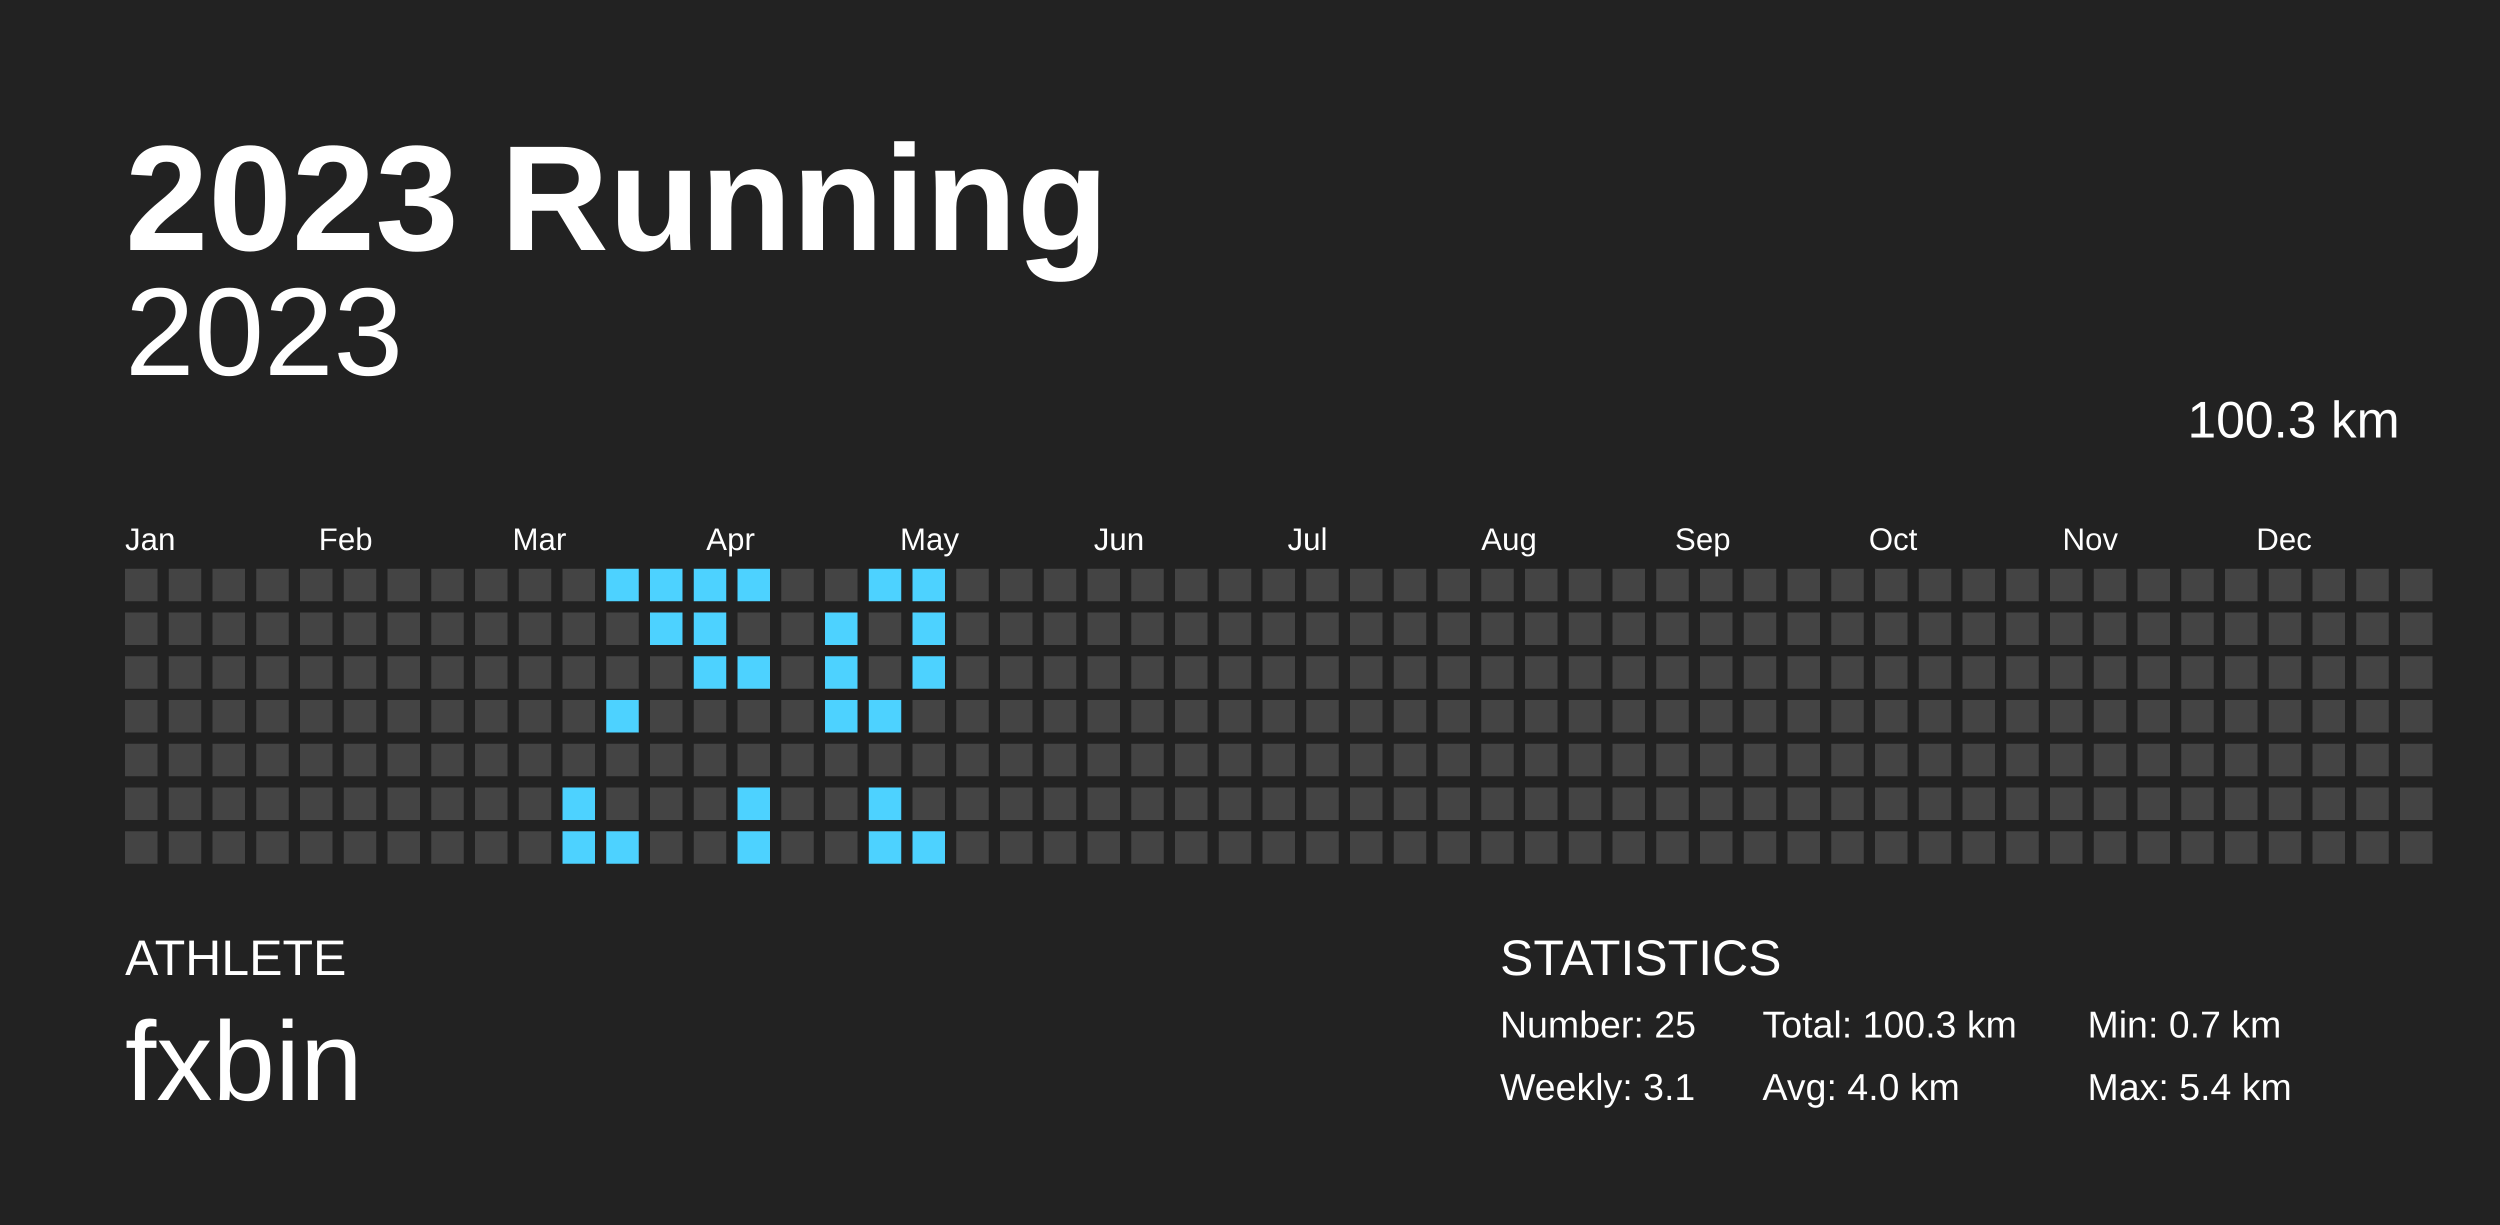
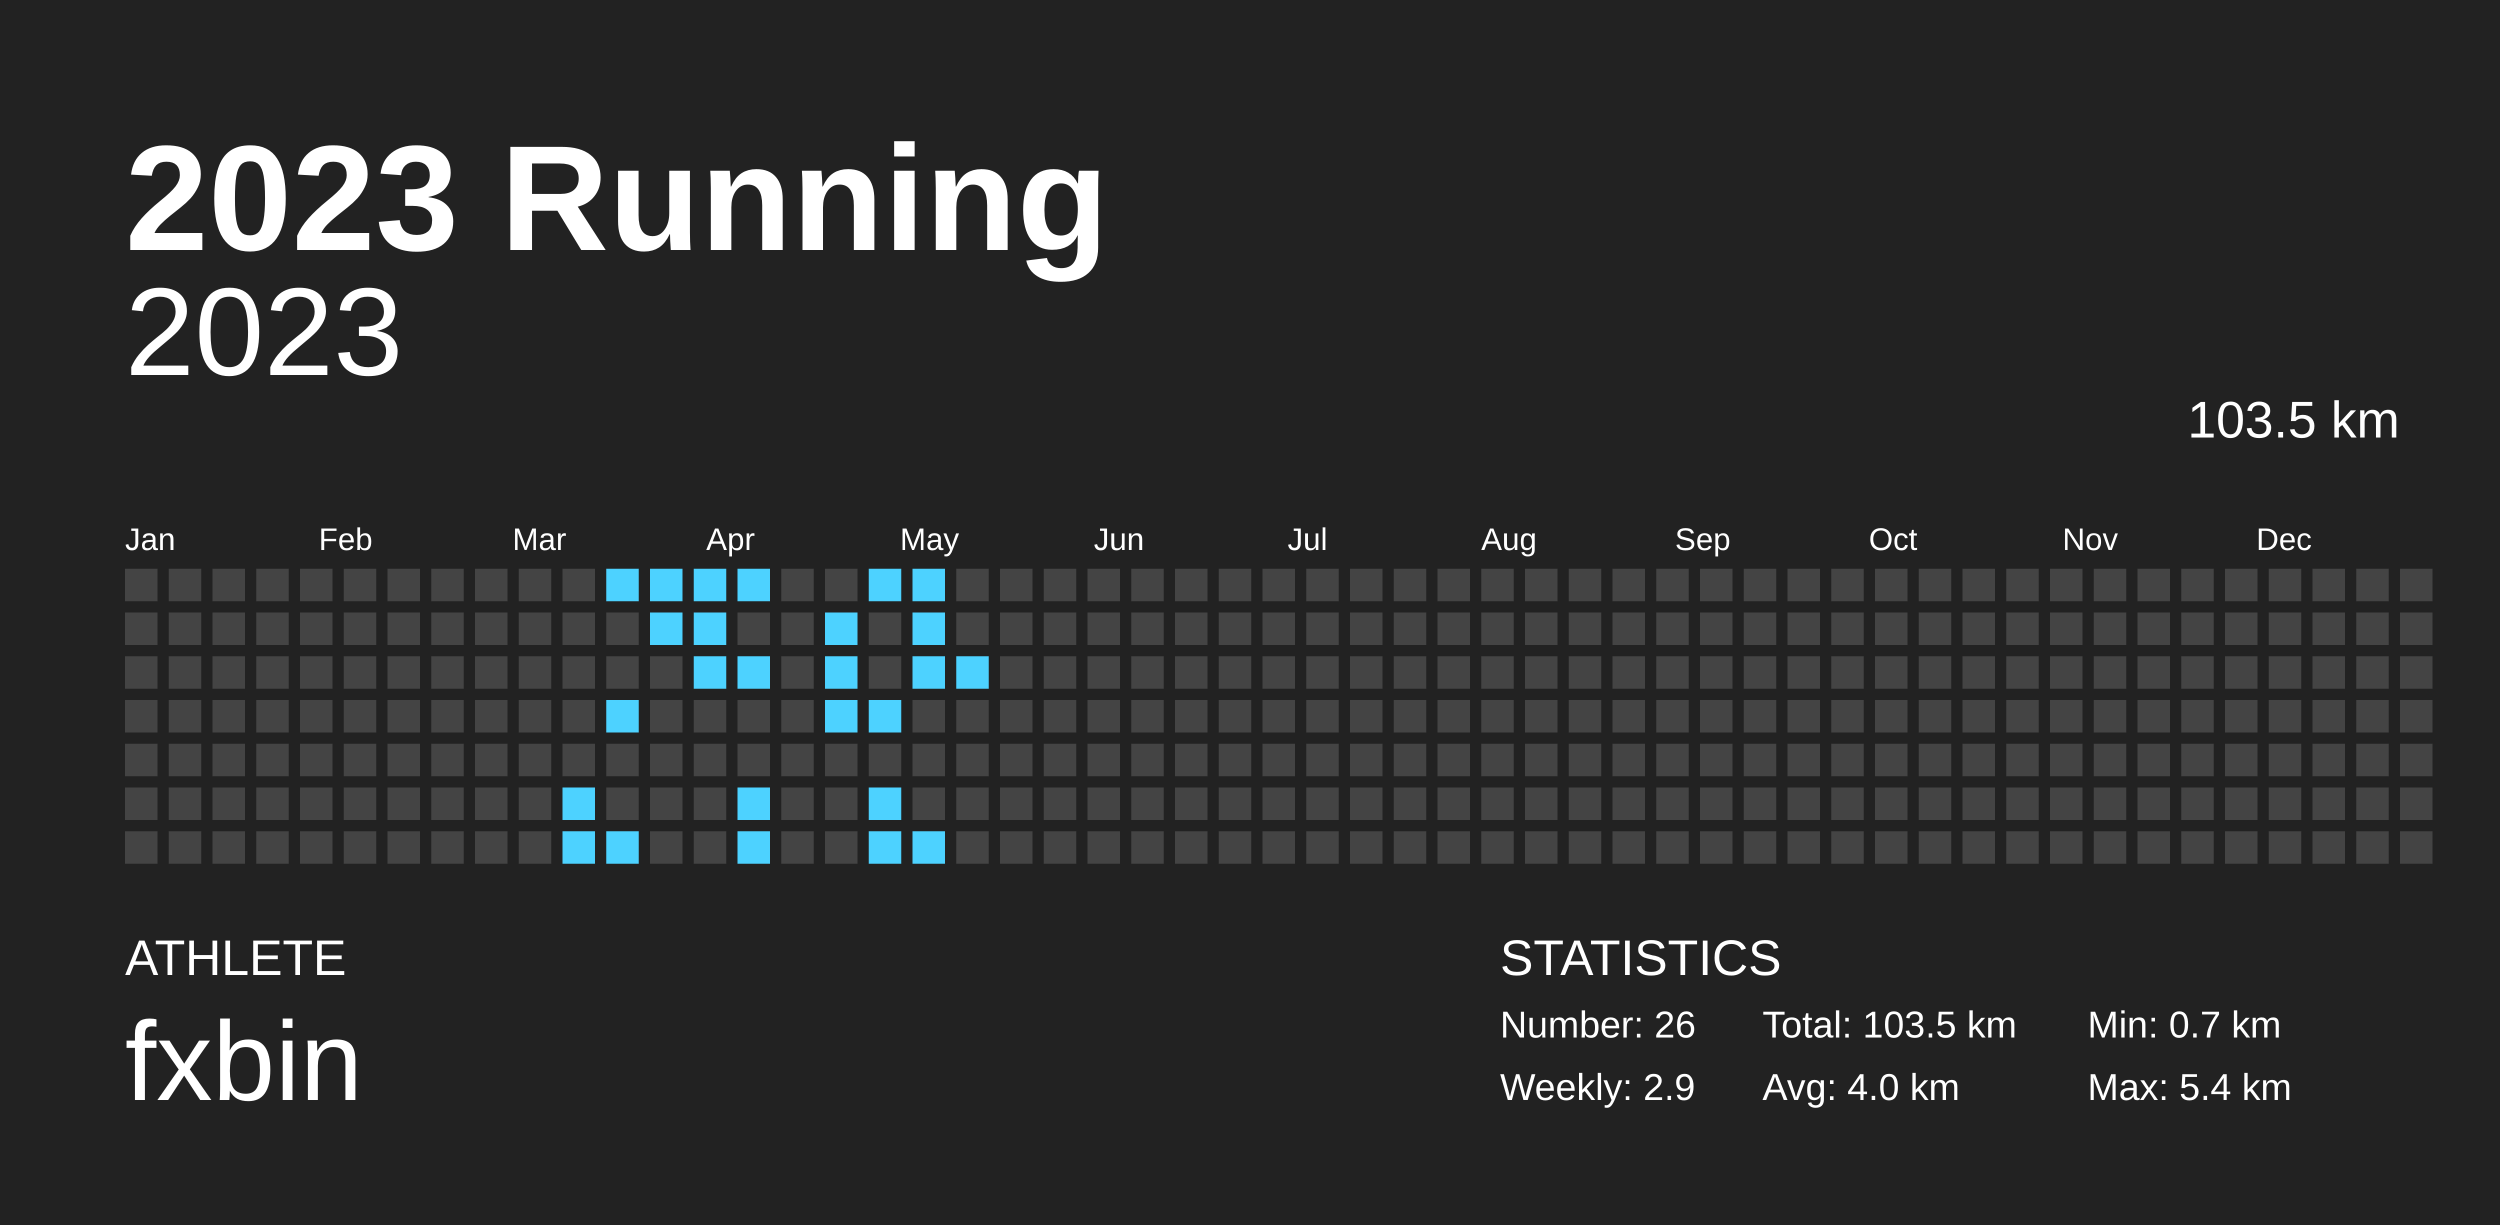
<svg xmlns="http://www.w3.org/2000/svg" baseProfile="full" height="98mm" version="1.1" viewBox="0,0,200,98" width="200mm">
  <defs />
  <rect fill="#222222" height="98" width="200" x="0" y="0" />
  <text fill="#FFFFFF" style="font-size:12px; font-family:Arial; font-weight:bold;" x="10" y="20">2023 Running</text>
  <text fill="#FFFFFF" style="font-size:4px; font-family:Arial" x="10" y="78">ATHLETE</text>
  <text fill="#FFFFFF" style="font-size:9px; font-family:Arial" x="10" y="88">fxbin</text>
  <text fill="#FFFFFF" style="font-size:4px; font-family:Arial" x="120" y="78">STATISTICS</text>
-   <text fill="#FFFFFF" style="font-size:3px; font-family:Arial" x="120" y="83">Number: 25</text>
-   <text fill="#FFFFFF" style="font-size:3px; font-family:Arial" x="120" y="88">Weekly: 3.1</text>
-   <text fill="#FFFFFF" style="font-size:3px; font-family:Arial" x="141" y="83">Total: 100.3 km</text>
+   <text fill="#FFFFFF" style="font-size:3px; font-family:Arial" x="120" y="83">Number: 26</text>
+   <text fill="#FFFFFF" style="font-size:3px; font-family:Arial" x="120" y="88">Weekly: 2.9</text>
+   <text fill="#FFFFFF" style="font-size:3px; font-family:Arial" x="141" y="83">Total: 103.5 km</text>
  <text fill="#FFFFFF" style="font-size:3px; font-family:Arial" x="141" y="88">Avg: 4.0 km</text>
  <text fill="#FFFFFF" style="font-size:3px; font-family:Arial" x="167" y="83">Min: 0.7 km</text>
  <text fill="#FFFFFF" style="font-size:3px; font-family:Arial" x="167" y="88">Max: 5.4 km</text>
  <text alignment-baseline="hanging" fill="#FFFFFF" style="font-size:10.0px; font-family:Arial;" x="10" y="30">2023</text>
-   <text alignment-baseline="hanging" fill="#FFFFFF" style="font-size:4.125px; font-family:Arial;" x="175" y="35">100.3 km</text>
+   <text alignment-baseline="hanging" fill="#FFFFFF" style="font-size:4.125px; font-family:Arial;" x="175" y="35">103.5 km</text>
  <text fill="#FFFFFF" style="font-size:2.5px; font-family:Arial" x="10.0" y="44">Jan</text>
  <text fill="#FFFFFF" style="font-size:2.5px; font-family:Arial" x="25.5" y="44">Feb</text>
  <text fill="#FFFFFF" style="font-size:2.5px; font-family:Arial" x="41.0" y="44">Mar</text>
  <text fill="#FFFFFF" style="font-size:2.5px; font-family:Arial" x="56.5" y="44">Apr</text>
  <text fill="#FFFFFF" style="font-size:2.5px; font-family:Arial" x="72.0" y="44">May</text>
  <text fill="#FFFFFF" style="font-size:2.5px; font-family:Arial" x="87.5" y="44">Jun</text>
  <text fill="#FFFFFF" style="font-size:2.5px; font-family:Arial" x="103.0" y="44">Jul</text>
  <text fill="#FFFFFF" style="font-size:2.5px; font-family:Arial" x="118.5" y="44">Aug</text>
  <text fill="#FFFFFF" style="font-size:2.5px; font-family:Arial" x="134.0" y="44">Sep</text>
  <text fill="#FFFFFF" style="font-size:2.5px; font-family:Arial" x="149.5" y="44">Oct</text>
  <text fill="#FFFFFF" style="font-size:2.5px; font-family:Arial" x="165.0" y="44">Nov</text>
  <text fill="#FFFFFF" style="font-size:2.5px; font-family:Arial" x="180.5" y="44">Dec</text>
  <rect fill="#444444" height="2.6" width="2.6" x="10.0" y="45.5" />
  <rect fill="#444444" height="2.6" width="2.6" x="10.0" y="49.0" />
  <rect fill="#444444" height="2.6" width="2.6" x="10.0" y="52.5" />
  <rect fill="#444444" height="2.6" width="2.6" x="10.0" y="56.0" />
  <rect fill="#444444" height="2.6" width="2.6" x="10.0" y="59.5" />
  <rect fill="#444444" height="2.6" width="2.6" x="10.0" y="63.0" />
  <rect fill="#444444" height="2.6" width="2.6" x="10.0" y="66.5" />
  <rect fill="#444444" height="2.6" width="2.6" x="13.5" y="45.5" />
  <rect fill="#444444" height="2.6" width="2.6" x="13.5" y="49.0" />
  <rect fill="#444444" height="2.6" width="2.6" x="13.5" y="52.5" />
  <rect fill="#444444" height="2.6" width="2.6" x="13.5" y="56.0" />
  <rect fill="#444444" height="2.6" width="2.6" x="13.5" y="59.5" />
  <rect fill="#444444" height="2.6" width="2.6" x="13.5" y="63.0" />
  <rect fill="#444444" height="2.6" width="2.6" x="13.5" y="66.5" />
  <rect fill="#444444" height="2.6" width="2.6" x="17.0" y="45.5" />
  <rect fill="#444444" height="2.6" width="2.6" x="17.0" y="49.0" />
  <rect fill="#444444" height="2.6" width="2.6" x="17.0" y="52.5" />
  <rect fill="#444444" height="2.6" width="2.6" x="17.0" y="56.0" />
  <rect fill="#444444" height="2.6" width="2.6" x="17.0" y="59.5" />
  <rect fill="#444444" height="2.6" width="2.6" x="17.0" y="63.0" />
  <rect fill="#444444" height="2.6" width="2.6" x="17.0" y="66.5" />
  <rect fill="#444444" height="2.6" width="2.6" x="20.5" y="45.5" />
  <rect fill="#444444" height="2.6" width="2.6" x="20.5" y="49.0" />
  <rect fill="#444444" height="2.6" width="2.6" x="20.5" y="52.5" />
  <rect fill="#444444" height="2.6" width="2.6" x="20.5" y="56.0" />
  <rect fill="#444444" height="2.6" width="2.6" x="20.5" y="59.5" />
  <rect fill="#444444" height="2.6" width="2.6" x="20.5" y="63.0" />
  <rect fill="#444444" height="2.6" width="2.6" x="20.5" y="66.5" />
  <rect fill="#444444" height="2.6" width="2.6" x="24.0" y="45.5" />
  <rect fill="#444444" height="2.6" width="2.6" x="24.0" y="49.0" />
  <rect fill="#444444" height="2.6" width="2.6" x="24.0" y="52.5" />
  <rect fill="#444444" height="2.6" width="2.6" x="24.0" y="56.0" />
  <rect fill="#444444" height="2.6" width="2.6" x="24.0" y="59.5" />
  <rect fill="#444444" height="2.6" width="2.6" x="24.0" y="63.0" />
  <rect fill="#444444" height="2.6" width="2.6" x="24.0" y="66.5" />
  <rect fill="#444444" height="2.6" width="2.6" x="27.5" y="45.5" />
  <rect fill="#444444" height="2.6" width="2.6" x="27.5" y="49.0" />
  <rect fill="#444444" height="2.6" width="2.6" x="27.5" y="52.5" />
  <rect fill="#444444" height="2.6" width="2.6" x="27.5" y="56.0" />
  <rect fill="#444444" height="2.6" width="2.6" x="27.5" y="59.5" />
  <rect fill="#444444" height="2.6" width="2.6" x="27.5" y="63.0" />
  <rect fill="#444444" height="2.6" width="2.6" x="27.5" y="66.5" />
  <rect fill="#444444" height="2.6" width="2.6" x="31.0" y="45.5" />
  <rect fill="#444444" height="2.6" width="2.6" x="31.0" y="49.0" />
  <rect fill="#444444" height="2.6" width="2.6" x="31.0" y="52.5" />
  <rect fill="#444444" height="2.6" width="2.6" x="31.0" y="56.0" />
  <rect fill="#444444" height="2.6" width="2.6" x="31.0" y="59.5" />
  <rect fill="#444444" height="2.6" width="2.6" x="31.0" y="63.0" />
  <rect fill="#444444" height="2.6" width="2.6" x="31.0" y="66.5" />
  <rect fill="#444444" height="2.6" width="2.6" x="34.5" y="45.5" />
  <rect fill="#444444" height="2.6" width="2.6" x="34.5" y="49.0" />
  <rect fill="#444444" height="2.6" width="2.6" x="34.5" y="52.5" />
  <rect fill="#444444" height="2.6" width="2.6" x="34.5" y="56.0" />
  <rect fill="#444444" height="2.6" width="2.6" x="34.5" y="59.5" />
  <rect fill="#444444" height="2.6" width="2.6" x="34.5" y="63.0" />
  <rect fill="#444444" height="2.6" width="2.6" x="34.5" y="66.5" />
  <rect fill="#444444" height="2.6" width="2.6" x="38.0" y="45.5" />
  <rect fill="#444444" height="2.6" width="2.6" x="38.0" y="49.0" />
  <rect fill="#444444" height="2.6" width="2.6" x="38.0" y="52.5" />
  <rect fill="#444444" height="2.6" width="2.6" x="38.0" y="56.0" />
  <rect fill="#444444" height="2.6" width="2.6" x="38.0" y="59.5" />
  <rect fill="#444444" height="2.6" width="2.6" x="38.0" y="63.0" />
  <rect fill="#444444" height="2.6" width="2.6" x="38.0" y="66.5" />
  <rect fill="#444444" height="2.6" width="2.6" x="41.5" y="45.5" />
  <rect fill="#444444" height="2.6" width="2.6" x="41.5" y="49.0" />
  <rect fill="#444444" height="2.6" width="2.6" x="41.5" y="52.5" />
  <rect fill="#444444" height="2.6" width="2.6" x="41.5" y="56.0" />
  <rect fill="#444444" height="2.6" width="2.6" x="41.5" y="59.5" />
  <rect fill="#444444" height="2.6" width="2.6" x="41.5" y="63.0" />
  <rect fill="#444444" height="2.6" width="2.6" x="41.5" y="66.5" />
  <rect fill="#444444" height="2.6" width="2.6" x="45.0" y="45.5" />
  <rect fill="#444444" height="2.6" width="2.6" x="45.0" y="49.0" />
  <rect fill="#444444" height="2.6" width="2.6" x="45.0" y="52.5" />
  <rect fill="#444444" height="2.6" width="2.6" x="45.0" y="56.0" />
  <rect fill="#444444" height="2.6" width="2.6" x="45.0" y="59.5" />
  <rect fill="#4dd2ff" height="2.6" width="2.6" x="45.0" y="63.0" />
  <rect fill="#4dd2ff" height="2.6" width="2.6" x="45.0" y="66.5" />
  <rect fill="#4dd2ff" height="2.6" width="2.6" x="48.5" y="45.5" />
  <rect fill="#444444" height="2.6" width="2.6" x="48.5" y="49.0" />
  <rect fill="#444444" height="2.6" width="2.6" x="48.5" y="52.5" />
  <rect fill="#4dd2ff" height="2.6" width="2.6" x="48.5" y="56.0" />
  <rect fill="#444444" height="2.6" width="2.6" x="48.5" y="59.5" />
  <rect fill="#444444" height="2.6" width="2.6" x="48.5" y="63.0" />
  <rect fill="#4dd2ff" height="2.6" width="2.6" x="48.5" y="66.5" />
  <rect fill="#4dd2ff" height="2.6" width="2.6" x="52.0" y="45.5" />
  <rect fill="#4dd2ff" height="2.6" width="2.6" x="52.0" y="49.0" />
  <rect fill="#444444" height="2.6" width="2.6" x="52.0" y="52.5" />
  <rect fill="#444444" height="2.6" width="2.6" x="52.0" y="56.0" />
  <rect fill="#444444" height="2.6" width="2.6" x="52.0" y="59.5" />
  <rect fill="#444444" height="2.6" width="2.6" x="52.0" y="63.0" />
  <rect fill="#444444" height="2.6" width="2.6" x="52.0" y="66.5" />
  <rect fill="#4dd2ff" height="2.6" width="2.6" x="55.5" y="45.5" />
  <rect fill="#4dd2ff" height="2.6" width="2.6" x="55.5" y="49.0" />
  <rect fill="#4dd2ff" height="2.6" width="2.6" x="55.5" y="52.5" />
  <rect fill="#444444" height="2.6" width="2.6" x="55.5" y="56.0" />
  <rect fill="#444444" height="2.6" width="2.6" x="55.5" y="59.5" />
  <rect fill="#444444" height="2.6" width="2.6" x="55.5" y="63.0" />
  <rect fill="#444444" height="2.6" width="2.6" x="55.5" y="66.5" />
  <rect fill="#4dd2ff" height="2.6" width="2.6" x="59.0" y="45.5" />
  <rect fill="#444444" height="2.6" width="2.6" x="59.0" y="49.0" />
  <rect fill="#4dd2ff" height="2.6" width="2.6" x="59.0" y="52.5" />
  <rect fill="#444444" height="2.6" width="2.6" x="59.0" y="56.0" />
  <rect fill="#444444" height="2.6" width="2.6" x="59.0" y="59.5" />
  <rect fill="#4dd2ff" height="2.6" width="2.6" x="59.0" y="63.0" />
  <rect fill="#4dd2ff" height="2.6" width="2.6" x="59.0" y="66.5" />
  <rect fill="#444444" height="2.6" width="2.6" x="62.5" y="45.5" />
  <rect fill="#444444" height="2.6" width="2.6" x="62.5" y="49.0" />
  <rect fill="#444444" height="2.6" width="2.6" x="62.5" y="52.5" />
  <rect fill="#444444" height="2.6" width="2.6" x="62.5" y="56.0" />
  <rect fill="#444444" height="2.6" width="2.6" x="62.5" y="59.5" />
  <rect fill="#444444" height="2.6" width="2.6" x="62.5" y="63.0" />
  <rect fill="#444444" height="2.6" width="2.6" x="62.5" y="66.5" />
  <rect fill="#444444" height="2.6" width="2.6" x="66.0" y="45.5" />
  <rect fill="#4dd2ff" height="2.6" width="2.6" x="66.0" y="49.0" />
  <rect fill="#4dd2ff" height="2.6" width="2.6" x="66.0" y="52.5" />
  <rect fill="#4dd2ff" height="2.6" width="2.6" x="66.0" y="56.0" />
  <rect fill="#444444" height="2.6" width="2.6" x="66.0" y="59.5" />
  <rect fill="#444444" height="2.6" width="2.6" x="66.0" y="63.0" />
  <rect fill="#444444" height="2.6" width="2.6" x="66.0" y="66.5" />
  <rect fill="#4dd2ff" height="2.6" width="2.6" x="69.5" y="45.5" />
  <rect fill="#444444" height="2.6" width="2.6" x="69.5" y="49.0" />
  <rect fill="#444444" height="2.6" width="2.6" x="69.5" y="52.5" />
  <rect fill="#4dd2ff" height="2.6" width="2.6" x="69.5" y="56.0" />
  <rect fill="#444444" height="2.6" width="2.6" x="69.5" y="59.5" />
  <rect fill="#4dd2ff" height="2.6" width="2.6" x="69.5" y="63.0" />
  <rect fill="#4dd2ff" height="2.6" width="2.6" x="69.5" y="66.5" />
  <rect fill="#4dd2ff" height="2.6" width="2.6" x="73.0" y="45.5" />
  <rect fill="#4dd2ff" height="2.6" width="2.6" x="73.0" y="49.0" />
  <rect fill="#4dd2ff" height="2.6" width="2.6" x="73.0" y="52.5" />
  <rect fill="#444444" height="2.6" width="2.6" x="73.0" y="56.0" />
  <rect fill="#444444" height="2.6" width="2.6" x="73.0" y="59.5" />
  <rect fill="#444444" height="2.6" width="2.6" x="73.0" y="63.0" />
  <rect fill="#4dd2ff" height="2.6" width="2.6" x="73.0" y="66.5" />
  <rect fill="#444444" height="2.6" width="2.6" x="76.5" y="45.5" />
  <rect fill="#444444" height="2.6" width="2.6" x="76.5" y="49.0" />
-   <rect fill="#444444" height="2.6" width="2.6" x="76.5" y="52.5" />
+   <rect fill="#4dd2ff" height="2.6" width="2.6" x="76.5" y="52.5" />
  <rect fill="#444444" height="2.6" width="2.6" x="76.5" y="56.0" />
  <rect fill="#444444" height="2.6" width="2.6" x="76.5" y="59.5" />
  <rect fill="#444444" height="2.6" width="2.6" x="76.5" y="63.0" />
  <rect fill="#444444" height="2.6" width="2.6" x="76.5" y="66.5" />
  <rect fill="#444444" height="2.6" width="2.6" x="80.0" y="45.5" />
  <rect fill="#444444" height="2.6" width="2.6" x="80.0" y="49.0" />
  <rect fill="#444444" height="2.6" width="2.6" x="80.0" y="52.5" />
  <rect fill="#444444" height="2.6" width="2.6" x="80.0" y="56.0" />
  <rect fill="#444444" height="2.6" width="2.6" x="80.0" y="59.5" />
  <rect fill="#444444" height="2.6" width="2.6" x="80.0" y="63.0" />
  <rect fill="#444444" height="2.6" width="2.6" x="80.0" y="66.5" />
  <rect fill="#444444" height="2.6" width="2.6" x="83.5" y="45.5" />
  <rect fill="#444444" height="2.6" width="2.6" x="83.5" y="49.0" />
  <rect fill="#444444" height="2.6" width="2.6" x="83.5" y="52.5" />
  <rect fill="#444444" height="2.6" width="2.6" x="83.5" y="56.0" />
  <rect fill="#444444" height="2.6" width="2.6" x="83.5" y="59.5" />
  <rect fill="#444444" height="2.6" width="2.6" x="83.5" y="63.0" />
  <rect fill="#444444" height="2.6" width="2.6" x="83.5" y="66.5" />
  <rect fill="#444444" height="2.6" width="2.6" x="87.0" y="45.5" />
  <rect fill="#444444" height="2.6" width="2.6" x="87.0" y="49.0" />
  <rect fill="#444444" height="2.6" width="2.6" x="87.0" y="52.5" />
  <rect fill="#444444" height="2.6" width="2.6" x="87.0" y="56.0" />
  <rect fill="#444444" height="2.6" width="2.6" x="87.0" y="59.5" />
  <rect fill="#444444" height="2.6" width="2.6" x="87.0" y="63.0" />
  <rect fill="#444444" height="2.6" width="2.6" x="87.0" y="66.5" />
  <rect fill="#444444" height="2.6" width="2.6" x="90.5" y="45.5" />
  <rect fill="#444444" height="2.6" width="2.6" x="90.5" y="49.0" />
  <rect fill="#444444" height="2.6" width="2.6" x="90.5" y="52.5" />
  <rect fill="#444444" height="2.6" width="2.6" x="90.5" y="56.0" />
  <rect fill="#444444" height="2.6" width="2.6" x="90.5" y="59.5" />
  <rect fill="#444444" height="2.6" width="2.6" x="90.5" y="63.0" />
  <rect fill="#444444" height="2.6" width="2.6" x="90.5" y="66.5" />
  <rect fill="#444444" height="2.6" width="2.6" x="94.0" y="45.5" />
  <rect fill="#444444" height="2.6" width="2.6" x="94.0" y="49.0" />
  <rect fill="#444444" height="2.6" width="2.6" x="94.0" y="52.5" />
  <rect fill="#444444" height="2.6" width="2.6" x="94.0" y="56.0" />
  <rect fill="#444444" height="2.6" width="2.6" x="94.0" y="59.5" />
  <rect fill="#444444" height="2.6" width="2.6" x="94.0" y="63.0" />
  <rect fill="#444444" height="2.6" width="2.6" x="94.0" y="66.5" />
  <rect fill="#444444" height="2.6" width="2.6" x="97.5" y="45.5" />
  <rect fill="#444444" height="2.6" width="2.6" x="97.5" y="49.0" />
  <rect fill="#444444" height="2.6" width="2.6" x="97.5" y="52.5" />
  <rect fill="#444444" height="2.6" width="2.6" x="97.5" y="56.0" />
  <rect fill="#444444" height="2.6" width="2.6" x="97.5" y="59.5" />
  <rect fill="#444444" height="2.6" width="2.6" x="97.5" y="63.0" />
  <rect fill="#444444" height="2.6" width="2.6" x="97.5" y="66.5" />
  <rect fill="#444444" height="2.6" width="2.6" x="101.0" y="45.5" />
  <rect fill="#444444" height="2.6" width="2.6" x="101.0" y="49.0" />
  <rect fill="#444444" height="2.6" width="2.6" x="101.0" y="52.5" />
  <rect fill="#444444" height="2.6" width="2.6" x="101.0" y="56.0" />
  <rect fill="#444444" height="2.6" width="2.6" x="101.0" y="59.5" />
  <rect fill="#444444" height="2.6" width="2.6" x="101.0" y="63.0" />
  <rect fill="#444444" height="2.6" width="2.6" x="101.0" y="66.5" />
  <rect fill="#444444" height="2.6" width="2.6" x="104.5" y="45.5" />
  <rect fill="#444444" height="2.6" width="2.6" x="104.5" y="49.0" />
  <rect fill="#444444" height="2.6" width="2.6" x="104.5" y="52.5" />
  <rect fill="#444444" height="2.6" width="2.6" x="104.5" y="56.0" />
  <rect fill="#444444" height="2.6" width="2.6" x="104.5" y="59.5" />
  <rect fill="#444444" height="2.6" width="2.6" x="104.5" y="63.0" />
  <rect fill="#444444" height="2.6" width="2.6" x="104.5" y="66.5" />
  <rect fill="#444444" height="2.6" width="2.6" x="108.0" y="45.5" />
  <rect fill="#444444" height="2.6" width="2.6" x="108.0" y="49.0" />
  <rect fill="#444444" height="2.6" width="2.6" x="108.0" y="52.5" />
  <rect fill="#444444" height="2.6" width="2.6" x="108.0" y="56.0" />
  <rect fill="#444444" height="2.6" width="2.6" x="108.0" y="59.5" />
  <rect fill="#444444" height="2.6" width="2.6" x="108.0" y="63.0" />
  <rect fill="#444444" height="2.6" width="2.6" x="108.0" y="66.5" />
  <rect fill="#444444" height="2.6" width="2.6" x="111.5" y="45.5" />
  <rect fill="#444444" height="2.6" width="2.6" x="111.5" y="49.0" />
  <rect fill="#444444" height="2.6" width="2.6" x="111.5" y="52.5" />
  <rect fill="#444444" height="2.6" width="2.6" x="111.5" y="56.0" />
  <rect fill="#444444" height="2.6" width="2.6" x="111.5" y="59.5" />
  <rect fill="#444444" height="2.6" width="2.6" x="111.5" y="63.0" />
  <rect fill="#444444" height="2.6" width="2.6" x="111.5" y="66.5" />
  <rect fill="#444444" height="2.6" width="2.6" x="115.0" y="45.5" />
  <rect fill="#444444" height="2.6" width="2.6" x="115.0" y="49.0" />
  <rect fill="#444444" height="2.6" width="2.6" x="115.0" y="52.5" />
  <rect fill="#444444" height="2.6" width="2.6" x="115.0" y="56.0" />
  <rect fill="#444444" height="2.6" width="2.6" x="115.0" y="59.5" />
  <rect fill="#444444" height="2.6" width="2.6" x="115.0" y="63.0" />
  <rect fill="#444444" height="2.6" width="2.6" x="115.0" y="66.5" />
  <rect fill="#444444" height="2.6" width="2.6" x="118.5" y="45.5" />
  <rect fill="#444444" height="2.6" width="2.6" x="118.5" y="49.0" />
  <rect fill="#444444" height="2.6" width="2.6" x="118.5" y="52.5" />
  <rect fill="#444444" height="2.6" width="2.6" x="118.5" y="56.0" />
  <rect fill="#444444" height="2.6" width="2.6" x="118.5" y="59.5" />
  <rect fill="#444444" height="2.6" width="2.6" x="118.5" y="63.0" />
  <rect fill="#444444" height="2.6" width="2.6" x="118.5" y="66.5" />
  <rect fill="#444444" height="2.6" width="2.6" x="122.0" y="45.5" />
  <rect fill="#444444" height="2.6" width="2.6" x="122.0" y="49.0" />
  <rect fill="#444444" height="2.6" width="2.6" x="122.0" y="52.5" />
  <rect fill="#444444" height="2.6" width="2.6" x="122.0" y="56.0" />
  <rect fill="#444444" height="2.6" width="2.6" x="122.0" y="59.5" />
  <rect fill="#444444" height="2.6" width="2.6" x="122.0" y="63.0" />
  <rect fill="#444444" height="2.6" width="2.6" x="122.0" y="66.5" />
  <rect fill="#444444" height="2.6" width="2.6" x="125.5" y="45.5" />
  <rect fill="#444444" height="2.6" width="2.6" x="125.5" y="49.0" />
  <rect fill="#444444" height="2.6" width="2.6" x="125.5" y="52.5" />
  <rect fill="#444444" height="2.6" width="2.6" x="125.5" y="56.0" />
  <rect fill="#444444" height="2.6" width="2.6" x="125.5" y="59.5" />
  <rect fill="#444444" height="2.6" width="2.6" x="125.5" y="63.0" />
  <rect fill="#444444" height="2.6" width="2.6" x="125.5" y="66.5" />
  <rect fill="#444444" height="2.6" width="2.6" x="129.0" y="45.5" />
  <rect fill="#444444" height="2.6" width="2.6" x="129.0" y="49.0" />
  <rect fill="#444444" height="2.6" width="2.6" x="129.0" y="52.5" />
  <rect fill="#444444" height="2.6" width="2.6" x="129.0" y="56.0" />
  <rect fill="#444444" height="2.6" width="2.6" x="129.0" y="59.5" />
  <rect fill="#444444" height="2.6" width="2.6" x="129.0" y="63.0" />
  <rect fill="#444444" height="2.6" width="2.6" x="129.0" y="66.5" />
  <rect fill="#444444" height="2.6" width="2.6" x="132.5" y="45.5" />
  <rect fill="#444444" height="2.6" width="2.6" x="132.5" y="49.0" />
  <rect fill="#444444" height="2.6" width="2.6" x="132.5" y="52.5" />
  <rect fill="#444444" height="2.6" width="2.6" x="132.5" y="56.0" />
  <rect fill="#444444" height="2.6" width="2.6" x="132.5" y="59.5" />
  <rect fill="#444444" height="2.6" width="2.6" x="132.5" y="63.0" />
  <rect fill="#444444" height="2.6" width="2.6" x="132.5" y="66.5" />
  <rect fill="#444444" height="2.6" width="2.6" x="136.0" y="45.5" />
  <rect fill="#444444" height="2.6" width="2.6" x="136.0" y="49.0" />
  <rect fill="#444444" height="2.6" width="2.6" x="136.0" y="52.5" />
  <rect fill="#444444" height="2.6" width="2.6" x="136.0" y="56.0" />
  <rect fill="#444444" height="2.6" width="2.6" x="136.0" y="59.5" />
  <rect fill="#444444" height="2.6" width="2.6" x="136.0" y="63.0" />
  <rect fill="#444444" height="2.6" width="2.6" x="136.0" y="66.5" />
  <rect fill="#444444" height="2.6" width="2.6" x="139.5" y="45.5" />
  <rect fill="#444444" height="2.6" width="2.6" x="139.5" y="49.0" />
  <rect fill="#444444" height="2.6" width="2.6" x="139.5" y="52.5" />
  <rect fill="#444444" height="2.6" width="2.6" x="139.5" y="56.0" />
  <rect fill="#444444" height="2.6" width="2.6" x="139.5" y="59.5" />
  <rect fill="#444444" height="2.6" width="2.6" x="139.5" y="63.0" />
  <rect fill="#444444" height="2.6" width="2.6" x="139.5" y="66.5" />
  <rect fill="#444444" height="2.6" width="2.6" x="143.0" y="45.5" />
  <rect fill="#444444" height="2.6" width="2.6" x="143.0" y="49.0" />
  <rect fill="#444444" height="2.6" width="2.6" x="143.0" y="52.5" />
  <rect fill="#444444" height="2.6" width="2.6" x="143.0" y="56.0" />
  <rect fill="#444444" height="2.6" width="2.6" x="143.0" y="59.5" />
  <rect fill="#444444" height="2.6" width="2.6" x="143.0" y="63.0" />
  <rect fill="#444444" height="2.6" width="2.6" x="143.0" y="66.5" />
  <rect fill="#444444" height="2.6" width="2.6" x="146.5" y="45.5" />
  <rect fill="#444444" height="2.6" width="2.6" x="146.5" y="49.0" />
  <rect fill="#444444" height="2.6" width="2.6" x="146.5" y="52.5" />
  <rect fill="#444444" height="2.6" width="2.6" x="146.5" y="56.0" />
  <rect fill="#444444" height="2.6" width="2.6" x="146.5" y="59.5" />
  <rect fill="#444444" height="2.6" width="2.6" x="146.5" y="63.0" />
  <rect fill="#444444" height="2.6" width="2.6" x="146.5" y="66.5" />
  <rect fill="#444444" height="2.6" width="2.6" x="150.0" y="45.5" />
  <rect fill="#444444" height="2.6" width="2.6" x="150.0" y="49.0" />
  <rect fill="#444444" height="2.6" width="2.6" x="150.0" y="52.5" />
  <rect fill="#444444" height="2.6" width="2.6" x="150.0" y="56.0" />
  <rect fill="#444444" height="2.6" width="2.6" x="150.0" y="59.5" />
  <rect fill="#444444" height="2.6" width="2.6" x="150.0" y="63.0" />
  <rect fill="#444444" height="2.6" width="2.6" x="150.0" y="66.5" />
  <rect fill="#444444" height="2.6" width="2.6" x="153.5" y="45.5" />
  <rect fill="#444444" height="2.6" width="2.6" x="153.5" y="49.0" />
  <rect fill="#444444" height="2.6" width="2.6" x="153.5" y="52.5" />
  <rect fill="#444444" height="2.6" width="2.6" x="153.5" y="56.0" />
  <rect fill="#444444" height="2.6" width="2.6" x="153.5" y="59.5" />
  <rect fill="#444444" height="2.6" width="2.6" x="153.5" y="63.0" />
  <rect fill="#444444" height="2.6" width="2.6" x="153.5" y="66.5" />
  <rect fill="#444444" height="2.6" width="2.6" x="157.0" y="45.5" />
  <rect fill="#444444" height="2.6" width="2.6" x="157.0" y="49.0" />
  <rect fill="#444444" height="2.6" width="2.6" x="157.0" y="52.5" />
  <rect fill="#444444" height="2.6" width="2.6" x="157.0" y="56.0" />
  <rect fill="#444444" height="2.6" width="2.6" x="157.0" y="59.5" />
  <rect fill="#444444" height="2.6" width="2.6" x="157.0" y="63.0" />
  <rect fill="#444444" height="2.6" width="2.6" x="157.0" y="66.5" />
  <rect fill="#444444" height="2.6" width="2.6" x="160.5" y="45.5" />
  <rect fill="#444444" height="2.6" width="2.6" x="160.5" y="49.0" />
  <rect fill="#444444" height="2.6" width="2.6" x="160.5" y="52.5" />
  <rect fill="#444444" height="2.6" width="2.6" x="160.5" y="56.0" />
  <rect fill="#444444" height="2.6" width="2.6" x="160.5" y="59.5" />
  <rect fill="#444444" height="2.6" width="2.6" x="160.5" y="63.0" />
  <rect fill="#444444" height="2.6" width="2.6" x="160.5" y="66.5" />
  <rect fill="#444444" height="2.6" width="2.6" x="164.0" y="45.5" />
  <rect fill="#444444" height="2.6" width="2.6" x="164.0" y="49.0" />
  <rect fill="#444444" height="2.6" width="2.6" x="164.0" y="52.5" />
  <rect fill="#444444" height="2.6" width="2.6" x="164.0" y="56.0" />
  <rect fill="#444444" height="2.6" width="2.6" x="164.0" y="59.5" />
  <rect fill="#444444" height="2.6" width="2.6" x="164.0" y="63.0" />
  <rect fill="#444444" height="2.6" width="2.6" x="164.0" y="66.5" />
  <rect fill="#444444" height="2.6" width="2.6" x="167.5" y="45.5" />
  <rect fill="#444444" height="2.6" width="2.6" x="167.5" y="49.0" />
  <rect fill="#444444" height="2.6" width="2.6" x="167.5" y="52.5" />
  <rect fill="#444444" height="2.6" width="2.6" x="167.5" y="56.0" />
  <rect fill="#444444" height="2.6" width="2.6" x="167.5" y="59.5" />
  <rect fill="#444444" height="2.6" width="2.6" x="167.5" y="63.0" />
  <rect fill="#444444" height="2.6" width="2.6" x="167.5" y="66.5" />
  <rect fill="#444444" height="2.6" width="2.6" x="171.0" y="45.5" />
  <rect fill="#444444" height="2.6" width="2.6" x="171.0" y="49.0" />
  <rect fill="#444444" height="2.6" width="2.6" x="171.0" y="52.5" />
  <rect fill="#444444" height="2.6" width="2.6" x="171.0" y="56.0" />
  <rect fill="#444444" height="2.6" width="2.6" x="171.0" y="59.5" />
  <rect fill="#444444" height="2.6" width="2.6" x="171.0" y="63.0" />
  <rect fill="#444444" height="2.6" width="2.6" x="171.0" y="66.5" />
  <rect fill="#444444" height="2.6" width="2.6" x="174.5" y="45.5" />
  <rect fill="#444444" height="2.6" width="2.6" x="174.5" y="49.0" />
  <rect fill="#444444" height="2.6" width="2.6" x="174.5" y="52.5" />
  <rect fill="#444444" height="2.6" width="2.6" x="174.5" y="56.0" />
  <rect fill="#444444" height="2.6" width="2.6" x="174.5" y="59.5" />
  <rect fill="#444444" height="2.6" width="2.6" x="174.5" y="63.0" />
  <rect fill="#444444" height="2.6" width="2.6" x="174.5" y="66.5" />
  <rect fill="#444444" height="2.6" width="2.6" x="178.0" y="45.5" />
  <rect fill="#444444" height="2.6" width="2.6" x="178.0" y="49.0" />
  <rect fill="#444444" height="2.6" width="2.6" x="178.0" y="52.5" />
  <rect fill="#444444" height="2.6" width="2.6" x="178.0" y="56.0" />
  <rect fill="#444444" height="2.6" width="2.6" x="178.0" y="59.5" />
  <rect fill="#444444" height="2.6" width="2.6" x="178.0" y="63.0" />
  <rect fill="#444444" height="2.6" width="2.6" x="178.0" y="66.5" />
  <rect fill="#444444" height="2.6" width="2.6" x="181.5" y="45.5" />
  <rect fill="#444444" height="2.6" width="2.6" x="181.5" y="49.0" />
  <rect fill="#444444" height="2.6" width="2.6" x="181.5" y="52.5" />
  <rect fill="#444444" height="2.6" width="2.6" x="181.5" y="56.0" />
  <rect fill="#444444" height="2.6" width="2.6" x="181.5" y="59.5" />
  <rect fill="#444444" height="2.6" width="2.6" x="181.5" y="63.0" />
  <rect fill="#444444" height="2.6" width="2.6" x="181.5" y="66.5" />
  <rect fill="#444444" height="2.6" width="2.6" x="185.0" y="45.5" />
  <rect fill="#444444" height="2.6" width="2.6" x="185.0" y="49.0" />
  <rect fill="#444444" height="2.6" width="2.6" x="185.0" y="52.5" />
  <rect fill="#444444" height="2.6" width="2.6" x="185.0" y="56.0" />
  <rect fill="#444444" height="2.6" width="2.6" x="185.0" y="59.5" />
  <rect fill="#444444" height="2.6" width="2.6" x="185.0" y="63.0" />
  <rect fill="#444444" height="2.6" width="2.6" x="185.0" y="66.5" />
  <rect fill="#444444" height="2.6" width="2.6" x="188.5" y="45.5" />
  <rect fill="#444444" height="2.6" width="2.6" x="188.5" y="49.0" />
  <rect fill="#444444" height="2.6" width="2.6" x="188.5" y="52.5" />
  <rect fill="#444444" height="2.6" width="2.6" x="188.5" y="56.0" />
  <rect fill="#444444" height="2.6" width="2.6" x="188.5" y="59.5" />
  <rect fill="#444444" height="2.6" width="2.6" x="188.5" y="63.0" />
  <rect fill="#444444" height="2.6" width="2.6" x="188.5" y="66.5" />
  <rect fill="#444444" height="2.6" width="2.6" x="192.0" y="45.5" />
  <rect fill="#444444" height="2.6" width="2.6" x="192.0" y="49.0" />
  <rect fill="#444444" height="2.6" width="2.6" x="192.0" y="52.5" />
  <rect fill="#444444" height="2.6" width="2.6" x="192.0" y="56.0" />
  <rect fill="#444444" height="2.6" width="2.6" x="192.0" y="59.5" />
  <rect fill="#444444" height="2.6" width="2.6" x="192.0" y="63.0" />
  <rect fill="#444444" height="2.6" width="2.6" x="192.0" y="66.5" />
</svg>
